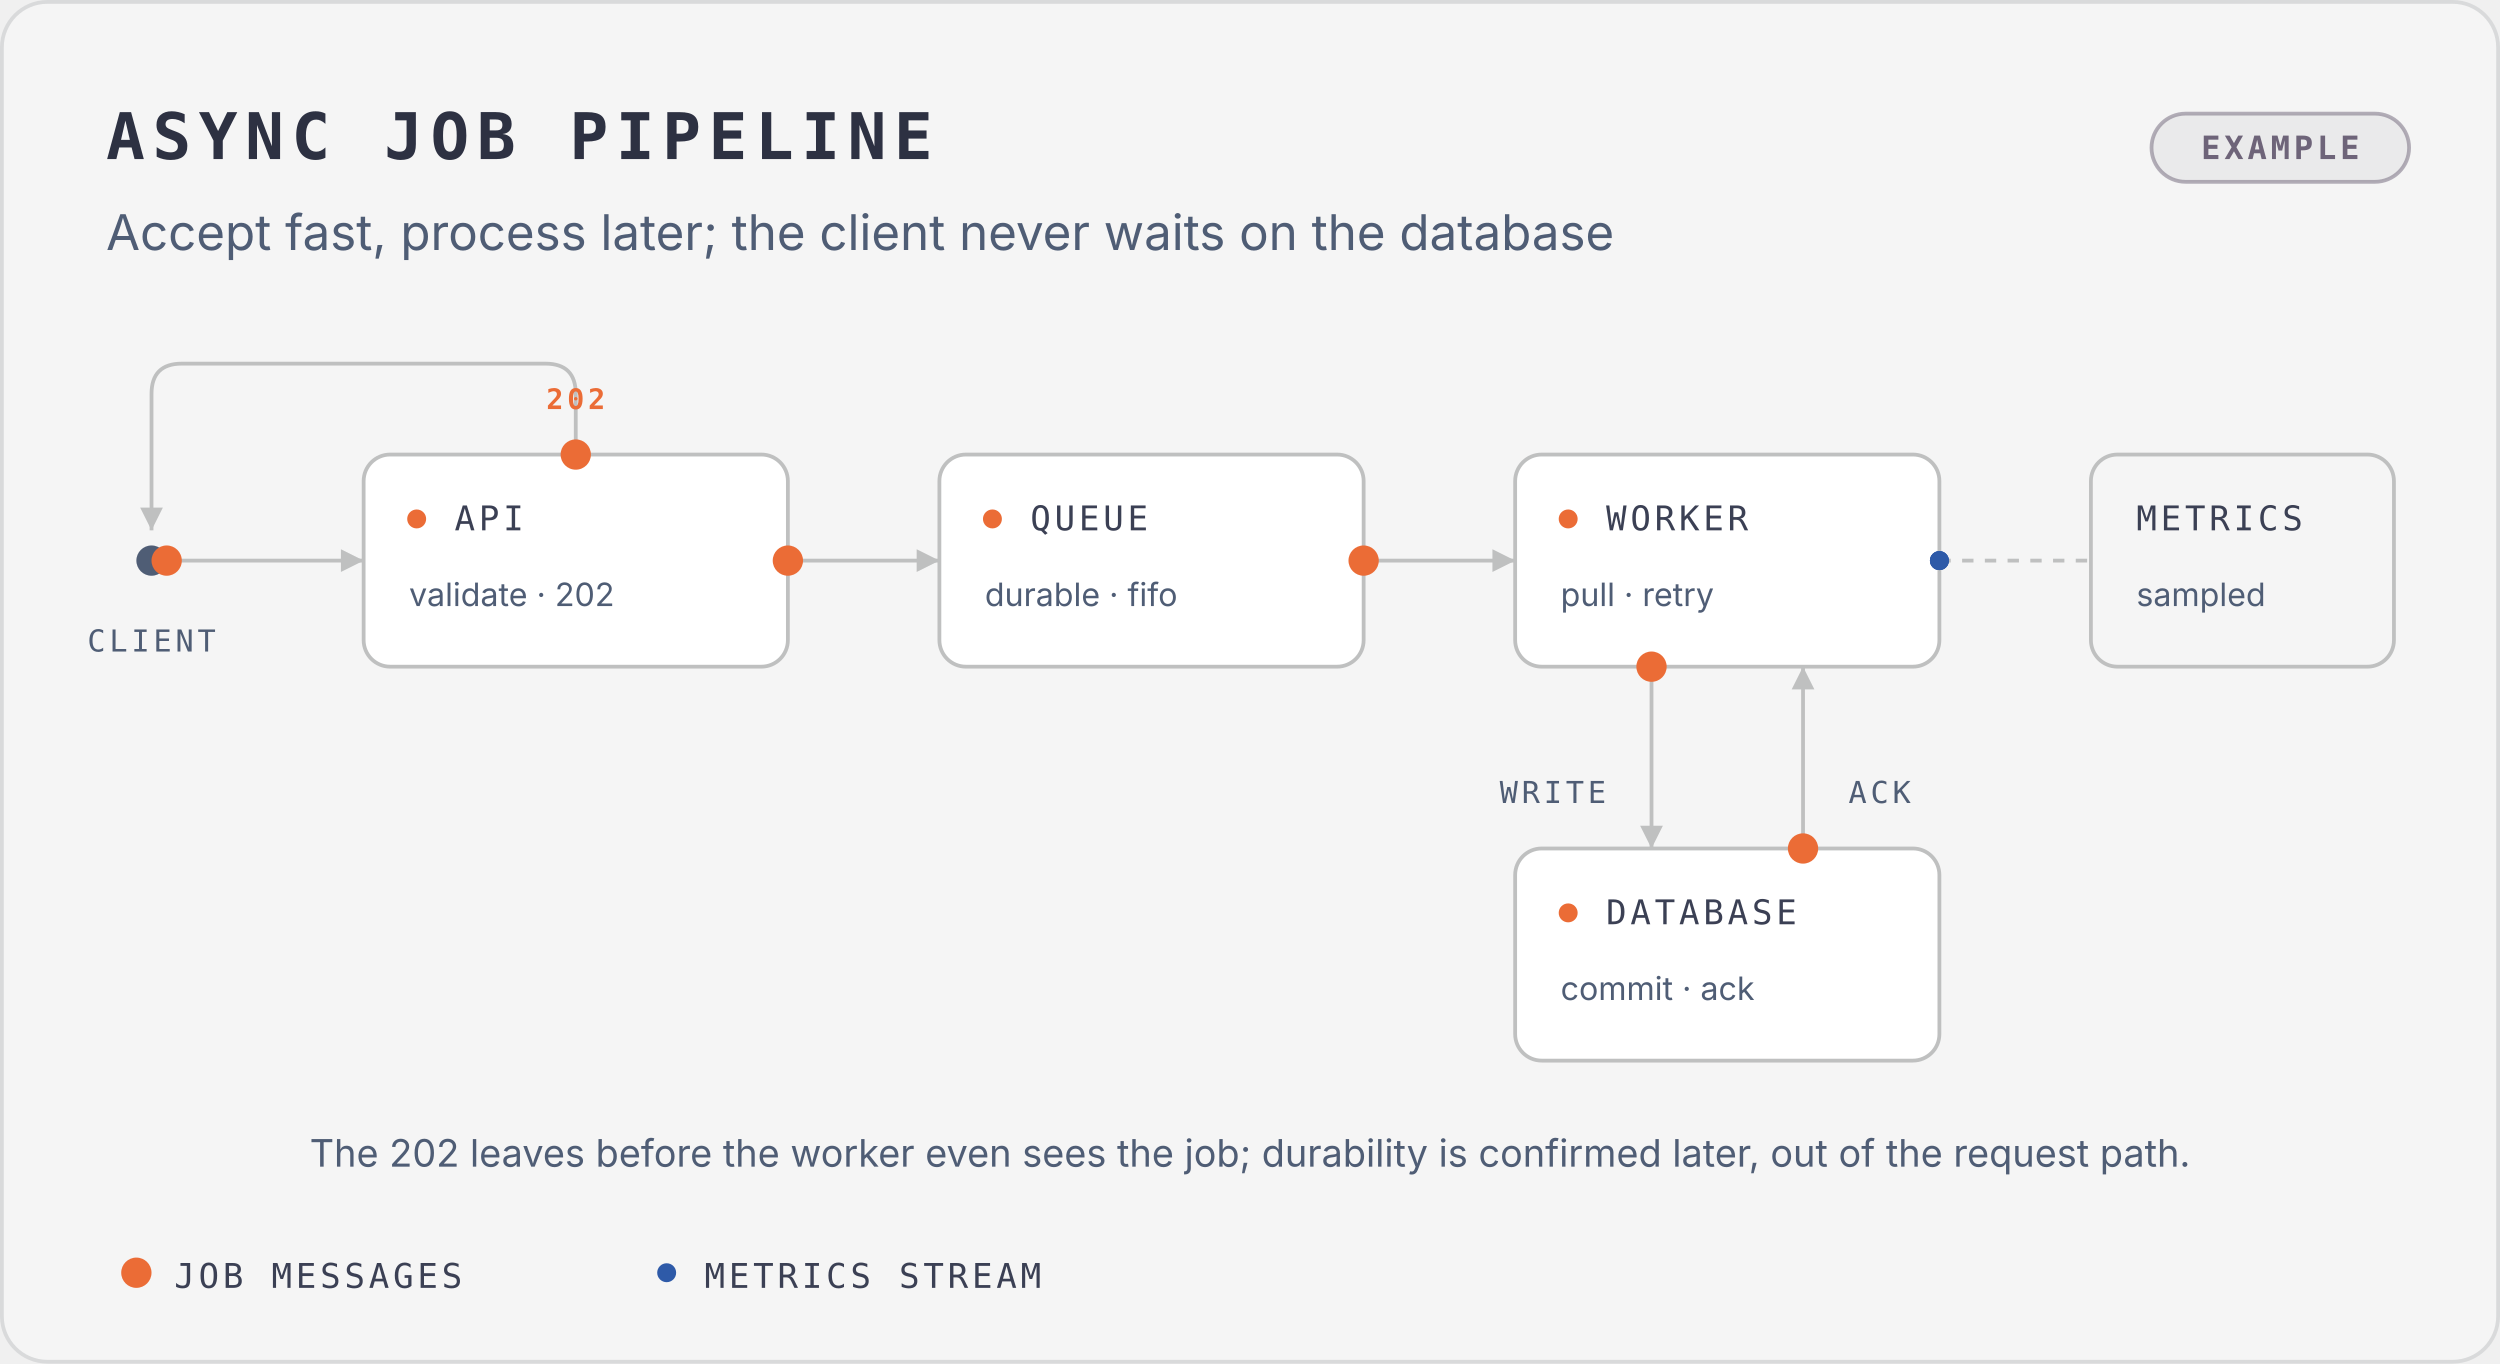
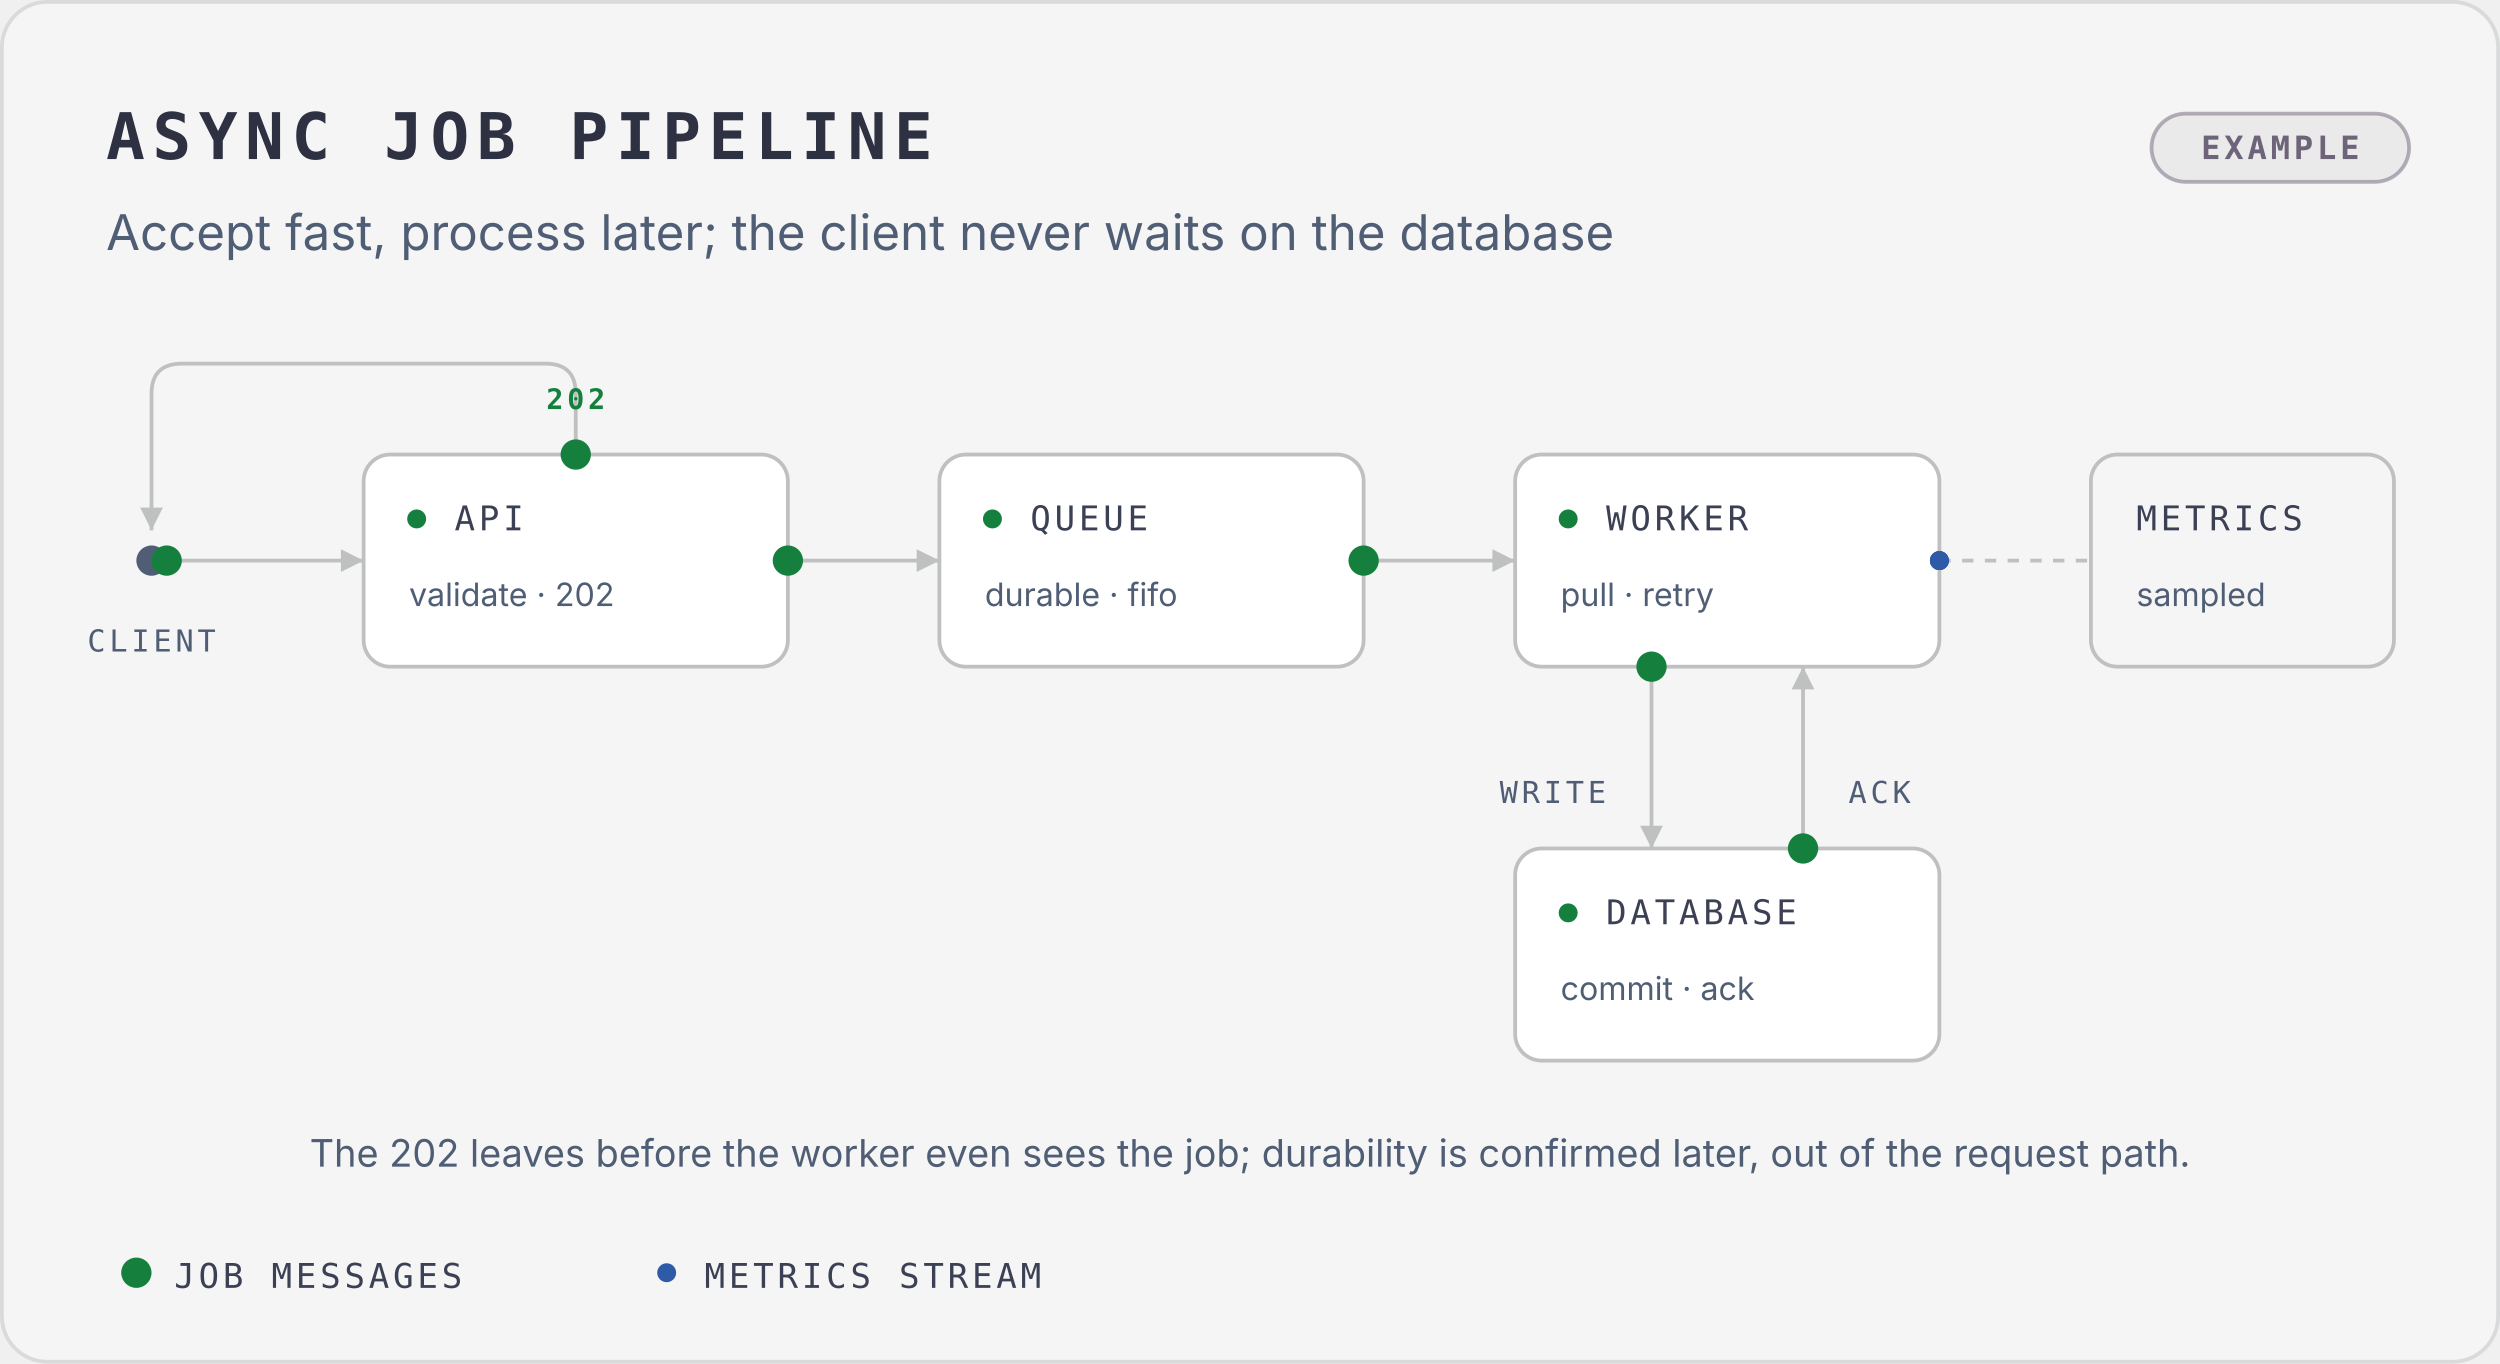
<svg xmlns="http://www.w3.org/2000/svg" width="660" height="360" viewBox="0 0 660 360" fill="none" role="img" aria-label="Async job pipeline: a client posts a job, the API enqueues it and answers 202 at once; a worker later pulls the job, writes the result to the database and gets an acknowledgement, while metrics stream from the worker the whole time">
  <style>
    /* ---- type ramp (light skin) --------------------------------------- */
    text { font-family: 'Source Code Pro', ui-monospace, Menlo, Consolas, monospace; }
    .t-title { font-size: 17px; font-weight: 700; letter-spacing: 2px; fill: #2D3142; }
    .t-sub   { font-family: Inter, -apple-system, 'Segoe UI', sans-serif; font-size: 13px; fill: #4F5D75; }
    .t-zone  { font-size: 9px; letter-spacing: 1.5px; fill: #4F5D75; }
    .t-name  { font-size: 9px; letter-spacing: 1px; fill: #3B4054; }
    .t-small { font-size: 8px; letter-spacing: 1px; fill: #4F5D75; }
    .t-desc  { font-family: Inter, -apple-system, 'Segoe UI', sans-serif; font-size: 8.5px; fill: #4F5D75; }
    .t-tag   { font-size: 7.5px; font-weight: 600; letter-spacing: 1px; }
    .t-prose { font-family: Inter, -apple-system, 'Segoe UI', sans-serif; font-size: 10px; fill: #4F5D75; }
    .t-badge { font-size: 8.5px; font-weight: 600; letter-spacing: 1px; fill: #6E6479; }

    /* ---- motion base classes ----------------------------------------- */
    .pkt   { animation-timing-function: linear; animation-iteration-count: infinite; }
    .story { animation-timing-function: linear; animation-iteration-count: infinite; }
    .ring  { transform-box: fill-box; transform-origin: center; opacity: 0;
             animation-timing-function: linear; animation-iteration-count: infinite; }
    .glow  { opacity: 0; animation-timing-function: linear; animation-iteration-count: infinite; }
    .bar   { transform-box: fill-box; transform-origin: left;
             animation-timing-function: linear; animation-iteration-count: infinite; }
    .tick  { animation: tick 2.6s ease-in-out infinite; }
    @keyframes tick { 0%, 100% { opacity: 1; } 50% { opacity: 0.3; } }

    /* @motion:css */
    /* generated by timeline.py — loop 8s — edit the spec, not this block */
    .story, .pkt, .ring, .glow, .bar { animation-duration: 8s; }
    /* m1: client submits a job */
    @keyframes m1 {
      0%, 2.5% { transform: translate(0, 0); opacity: 0; }
      3.25% { opacity: 1; }
      8.75% { transform: translate(52px, 0px); opacity: 1; }
      10.25%, 100% { transform: translate(52px, 0px); opacity: 0; }
    }
    @keyframes m1-glow { 0%, 8.75% { opacity: 0; } 9.75% { opacity: 0.18; } 13.75%, 100% { opacity: 0; } }
    /* m2: api enqueues it */
    @keyframes m2 {
      0%, 12.5% { transform: translate(0, 0); opacity: 0; }
      13.25% { opacity: 1; }
      17.5% { transform: translate(40px, 0px); opacity: 1; }
      19%, 100% { transform: translate(40px, 0px); opacity: 0; }
    }
    @keyframes m2-ring { 0%, 17.5% { transform: scale(0.4); opacity: 0; } 18% { transform: scale(0.5); opacity: 0.8; } 23.75%, 100% { transform: scale(1.4); opacity: 0; } }
    @keyframes m2-glow { 0%, 17.5% { opacity: 0; } 18.5% { opacity: 0.18; } 22.5%, 100% { opacity: 0; } }
    /* m3: 202 accepted goes straight back */
    @keyframes m3 {
      0%, 18.75% { transform: translate(0, 0); opacity: 0; }
      19.5% { opacity: 1; }
      20.75% { transform: translate(0px, -24px); }
      30.08% { transform: translate(-112px, -24px); }
      33.75% { transform: translate(-112px, 20px); opacity: 1; }
      35.25%, 100% { transform: translate(-112px, 20px); opacity: 0; }
    }
    @keyframes m3-ring { 0%, 33.75% { transform: scale(0.4); opacity: 0; } 34.25% { transform: scale(0.5); opacity: 0.8; } 40%, 100% { transform: scale(1.4); opacity: 0; } }
    /* ph1: act 1 */
    @keyframes ph1 { 0%, 36.25% { opacity: 1; } 37.5%, 100% { opacity: 0; } }
    /* m4: worker pulls the job */
    @keyframes m4 {
      0%, 40% { transform: translate(0, 0); opacity: 0; }
      40.75% { opacity: 1; }
      45% { transform: translate(40px, 0px); opacity: 1; }
      46.5%, 100% { transform: translate(40px, 0px); opacity: 0; }
    }
    @keyframes m4-ring { 0%, 45% { transform: scale(0.4); opacity: 0; } 45.5% { transform: scale(0.5); opacity: 0.8; } 51.25%, 100% { transform: scale(1.4); opacity: 0; } }
    @keyframes m4-glow { 0%, 45% { opacity: 0; } 46% { opacity: 0.18; } 50%, 100% { opacity: 0; } }
    /* m5: worker writes the result */
    @keyframes m5 {
      0%, 48.75% { transform: translate(0, 0); opacity: 0; }
      49.5% { opacity: 1; }
      55% { transform: translate(0px, 48px); opacity: 1; }
      56.5%, 100% { transform: translate(0px, 48px); opacity: 0; }
    }
    @keyframes m5-ring { 0%, 55% { transform: scale(0.4); opacity: 0; } 55.5% { transform: scale(0.5); opacity: 0.8; } 61.25%, 100% { transform: scale(1.4); opacity: 0; } }
    @keyframes m5-glow { 0%, 55% { opacity: 0; } 56% { opacity: 0.18; } 60%, 100% { opacity: 0; } }
    /* m6: db acknowledges the commit */
    @keyframes m6 {
      0%, 58.75% { transform: translate(0, 0); opacity: 0; }
      59.5% { opacity: 1; }
      65% { transform: translate(0px, -48px); opacity: 1; }
      66.5%, 100% { transform: translate(0px, -48px); opacity: 0; }
    }
    @keyframes m6-ring { 0%, 65% { transform: scale(0.4); opacity: 0; } 65.5% { transform: scale(0.5); opacity: 0.8; } 71.25%, 100% { transform: scale(1.4); opacity: 0; } }
    /* ph2: act 2 */
    @keyframes ph2 { 0%, 36.25% { opacity: 0; } 37.5%, 73.75% { opacity: 1; } 75%, 100% { opacity: 0; } }
    /* ph3: act 3 */
    @keyframes ph3 { 0%, 73.75% { opacity: 0; } 75%, 97.5% { opacity: 1; } 98.75%, 100% { opacity: 0; } }
    /* s1: metrics never stop */
    @keyframes s1 {
      0% { transform: translate(0, 0); opacity: 0; }
      12% { opacity: 1; }
      88% { transform: translate(40px, 0px); opacity: 1; }
      100% { transform: translate(40px, 0px); opacity: 0; }
    }
    /* @/motion:css */

    @media (prefers-reduced-motion: reduce) {
      .pkt, .ring, .glow { animation: none !important; visibility: hidden; }
      .story { animation: none !important; }
      text.story { visibility: hidden; }      /* stacked captions would overprint */
      .bar   { animation: none !important; transform: scaleX(1); }
      .tick  { animation: none !important; }
    }
  </style>
  <rect x="0.5" y="0.5" width="659" height="359" rx="12" fill="#F5F5F5" stroke="#D9DADB" />
  <text class="t-title" x="28" y="42">ASYNC JOB PIPELINE</text>
  <text class="t-sub" x="28" y="66">Accept fast, process later; the client never waits on the database</text>
  <rect x="568" y="30" width="68" height="18" rx="9" fill="rgba(110,100,121,0.08)" stroke="rgba(110,100,121,0.5)" />
  <text class="t-badge" x="602" y="42" text-anchor="middle">EXAMPLE</text>
  <g stroke="#BFC0C0">
    <line x1="44" y1="148" x2="96" y2="148" />
    <line x1="208" y1="148" x2="248" y2="148" />
    <line x1="360" y1="148" x2="400" y2="148" />
    <line x1="512" y1="148" x2="552" y2="148" stroke-dasharray="3 3" />
    <line x1="436" y1="176" x2="436" y2="224" />
    <line x1="476" y1="224" x2="476" y2="176" />
    <path d="M152,120 V104 Q152,96 144,96 H48 Q40,96 40,104 V140" />
  </g>
  <g fill="#BFC0C0">
    <polygon points="90,145 96,148 90,151" />
    <polygon points="242,145 248,148 242,151" />
    <polygon points="394,145 400,148 394,151" />
    <polygon points="433,218 436,224 439,218" />
    <polygon points="473,182 476,176 479,182" />
    <polygon points="37,134 40,140 43,134" />
  </g>
  <circle cx="40" cy="148" r="4" fill="#4F5D75" />
  <text class="t-small" x="40" y="172" text-anchor="middle">CLIENT</text>
  <rect x="96" y="120" width="112" height="56" rx="7" fill="#FFFFFF" stroke="#BFC0C0" />
-   <circle cx="110" cy="137" r="2.5" fill="#EB6C36" class="tick" style="animation-delay:-0.0s" />
+   <circle cx="110" cy="137" r="2.5" fill="#15803D" class="tick" style="animation-delay:-0.0s" />
  <text class="t-name" x="120" y="140">API</text>
  <text class="t-desc" x="108" y="160">validate · 202</text>
  <rect x="248" y="120" width="112" height="56" rx="7" fill="#FFFFFF" stroke="#BFC0C0" />
-   <circle cx="262" cy="137" r="2.5" fill="#EB6C36" class="tick" style="animation-delay:-0.7s" />
+   <circle cx="262" cy="137" r="2.5" fill="#15803D" class="tick" style="animation-delay:-0.7s" />
  <text class="t-name" x="272" y="140">QUEUE</text>
  <text class="t-desc" x="260" y="160">durable · fifo</text>
  <rect x="400" y="120" width="112" height="56" rx="7" fill="#FFFFFF" stroke="#BFC0C0" />
-   <circle cx="414" cy="137" r="2.5" fill="#EB6C36" class="tick" style="animation-delay:-1.4s" />
+   <circle cx="414" cy="137" r="2.5" fill="#15803D" class="tick" style="animation-delay:-1.4s" />
  <text class="t-name" x="424" y="140">WORKER</text>
  <text class="t-desc" x="412" y="160">pull · retry</text>
  <rect x="552" y="120" width="80" height="56" rx="7" fill="#F5F5F5" stroke="#BFC0C0" />
  <text class="t-name" x="564" y="140">METRICS</text>
  <text class="t-desc" x="564" y="160">sampled</text>
  <rect x="400" y="224" width="112" height="56" rx="7" fill="#FFFFFF" stroke="#BFC0C0" />
-   <circle cx="414" cy="241" r="2.5" fill="#EB6C36" class="tick" style="animation-delay:-2.1s" />
+   <circle cx="414" cy="241" r="2.5" fill="#15803D" class="tick" style="animation-delay:-2.1s" />
  <text class="t-name" x="424" y="244">DATABASE</text>
  <text class="t-desc" x="412" y="264">commit · ack</text>
  <text class="t-small" x="424" y="212" text-anchor="end">WRITE</text>
  <text class="t-small" x="488" y="212">ACK</text>
  <text class="t-prose" x="330" y="308" text-anchor="middle">The 202 leaves before the worker even sees the job; durability is confirmed later, out of the request path.</text>
-   <circle cx="44" cy="148" r="4" fill="#EB6C36" class="pkt" style="animation-name:m1" />
-   <rect x="96" y="120" width="112" height="56" rx="6" fill="#EB6C36" class="glow" style="animation-name:m1-glow" />
-   <circle cx="208" cy="148" r="4" fill="#EB6C36" class="pkt" style="animation-name:m2" />
-   <circle cx="248" cy="148" r="10" fill="none" stroke="#EB6C36" stroke-width="1.5" class="ring" style="animation-name:m2-ring" />
-   <rect x="248" y="120" width="112" height="56" rx="6" fill="#EB6C36" class="glow" style="animation-name:m2-glow" />
+   <circle cx="44" cy="148" r="4" fill="#15803D" class="pkt" style="animation-name:m1" />
+   <rect x="96" y="120" width="112" height="56" rx="6" fill="#15803D" class="glow" style="animation-name:m1-glow" />
+   <circle cx="208" cy="148" r="4" fill="#15803D" class="pkt" style="animation-name:m2" />
+   <circle cx="248" cy="148" r="10" fill="none" stroke="#15803D" stroke-width="1.5" class="ring" style="animation-name:m2-ring" />
+   <rect x="248" y="120" width="112" height="56" rx="6" fill="#15803D" class="glow" style="animation-name:m2-glow" />
  <g class="pkt" style="animation-name:m3">
-     <circle cx="152" cy="120" r="4" fill="#EB6C36" />
-     <text class="t-tag" x="152" y="108" text-anchor="middle" fill="#EB6C36">202</text>
+     <circle cx="152" cy="120" r="4" fill="#15803D" />
+     <text class="t-tag" x="152" y="108" text-anchor="middle" fill="#15803D">202</text>
  </g>
-   <circle cx="40" cy="140" r="10" fill="none" stroke="#EB6C36" stroke-width="1.5" class="ring" style="animation-name:m3-ring" />
-   <text class="t-tag story" x="632" y="96" text-anchor="end" fill="#EB6C36" style="animation-name:ph1;opacity:0">1 · ACCEPT</text>
-   <circle cx="360" cy="148" r="4" fill="#EB6C36" class="pkt" style="animation-name:m4" />
-   <circle cx="400" cy="148" r="10" fill="none" stroke="#EB6C36" stroke-width="1.5" class="ring" style="animation-name:m4-ring" />
-   <rect x="400" y="120" width="112" height="56" rx="6" fill="#EB6C36" class="glow" style="animation-name:m4-glow" />
-   <circle cx="436" cy="176" r="4" fill="#EB6C36" class="pkt" style="animation-name:m5" />
-   <circle cx="436" cy="224" r="10" fill="none" stroke="#EB6C36" stroke-width="1.5" class="ring" style="animation-name:m5-ring" />
-   <rect x="400" y="224" width="112" height="56" rx="6" fill="#EB6C36" class="glow" style="animation-name:m5-glow" />
-   <circle cx="476" cy="224" r="4" fill="#EB6C36" class="pkt" style="animation-name:m6" />
-   <circle cx="476" cy="176" r="10" fill="none" stroke="#EB6C36" stroke-width="1.5" class="ring" style="animation-name:m6-ring" />
+   <circle cx="40" cy="140" r="10" fill="none" stroke="#15803D" stroke-width="1.5" class="ring" style="animation-name:m3-ring" />
+   <text class="t-tag story" x="632" y="96" text-anchor="end" fill="#15803D" style="animation-name:ph1;opacity:0">1 · ACCEPT</text>
+   <circle cx="360" cy="148" r="4" fill="#15803D" class="pkt" style="animation-name:m4" />
+   <circle cx="400" cy="148" r="10" fill="none" stroke="#15803D" stroke-width="1.5" class="ring" style="animation-name:m4-ring" />
+   <rect x="400" y="120" width="112" height="56" rx="6" fill="#15803D" class="glow" style="animation-name:m4-glow" />
+   <circle cx="436" cy="176" r="4" fill="#15803D" class="pkt" style="animation-name:m5" />
+   <circle cx="436" cy="224" r="10" fill="none" stroke="#15803D" stroke-width="1.5" class="ring" style="animation-name:m5-ring" />
+   <rect x="400" y="224" width="112" height="56" rx="6" fill="#15803D" class="glow" style="animation-name:m5-glow" />
+   <circle cx="476" cy="224" r="4" fill="#15803D" class="pkt" style="animation-name:m6" />
+   <circle cx="476" cy="176" r="10" fill="none" stroke="#15803D" stroke-width="1.5" class="ring" style="animation-name:m6-ring" />
  <text class="t-tag story" x="632" y="96" text-anchor="end" fill="#B8915A" style="animation-name:ph2;opacity:0">2 · PROCESS</text>
-   <text class="t-tag story" x="632" y="96" text-anchor="end" fill="#EB6C36" style="animation-name:ph3;opacity:0">3 · DURABLE</text>
+   <text class="t-tag story" x="632" y="96" text-anchor="end" fill="#15803D" style="animation-name:ph3;opacity:0">3 · DURABLE</text>
  <circle cx="512" cy="148" r="2.5" fill="#2E5AA8" class="pkt" style="animation-name:s1;animation-duration:1.2s;animation-delay:-0s" />
  <circle cx="512" cy="148" r="2.5" fill="#2E5AA8" class="pkt" style="animation-name:s1;animation-duration:1.2s;animation-delay:-0.4s" />
  <circle cx="512" cy="148" r="2.5" fill="#2E5AA8" class="pkt" style="animation-name:s1;animation-duration:1.2s;animation-delay:-0.8s" />
-   <circle cx="36" cy="336" r="4" fill="#EB6C36" />
+   <circle cx="36" cy="336" r="4" fill="#15803D" />
  <text class="t-name" x="46" y="340">JOB MESSAGES</text>
  <circle cx="176" cy="336" r="2.5" fill="#2E5AA8" />
  <text class="t-name" x="186" y="340">METRICS STREAM</text>
</svg>
